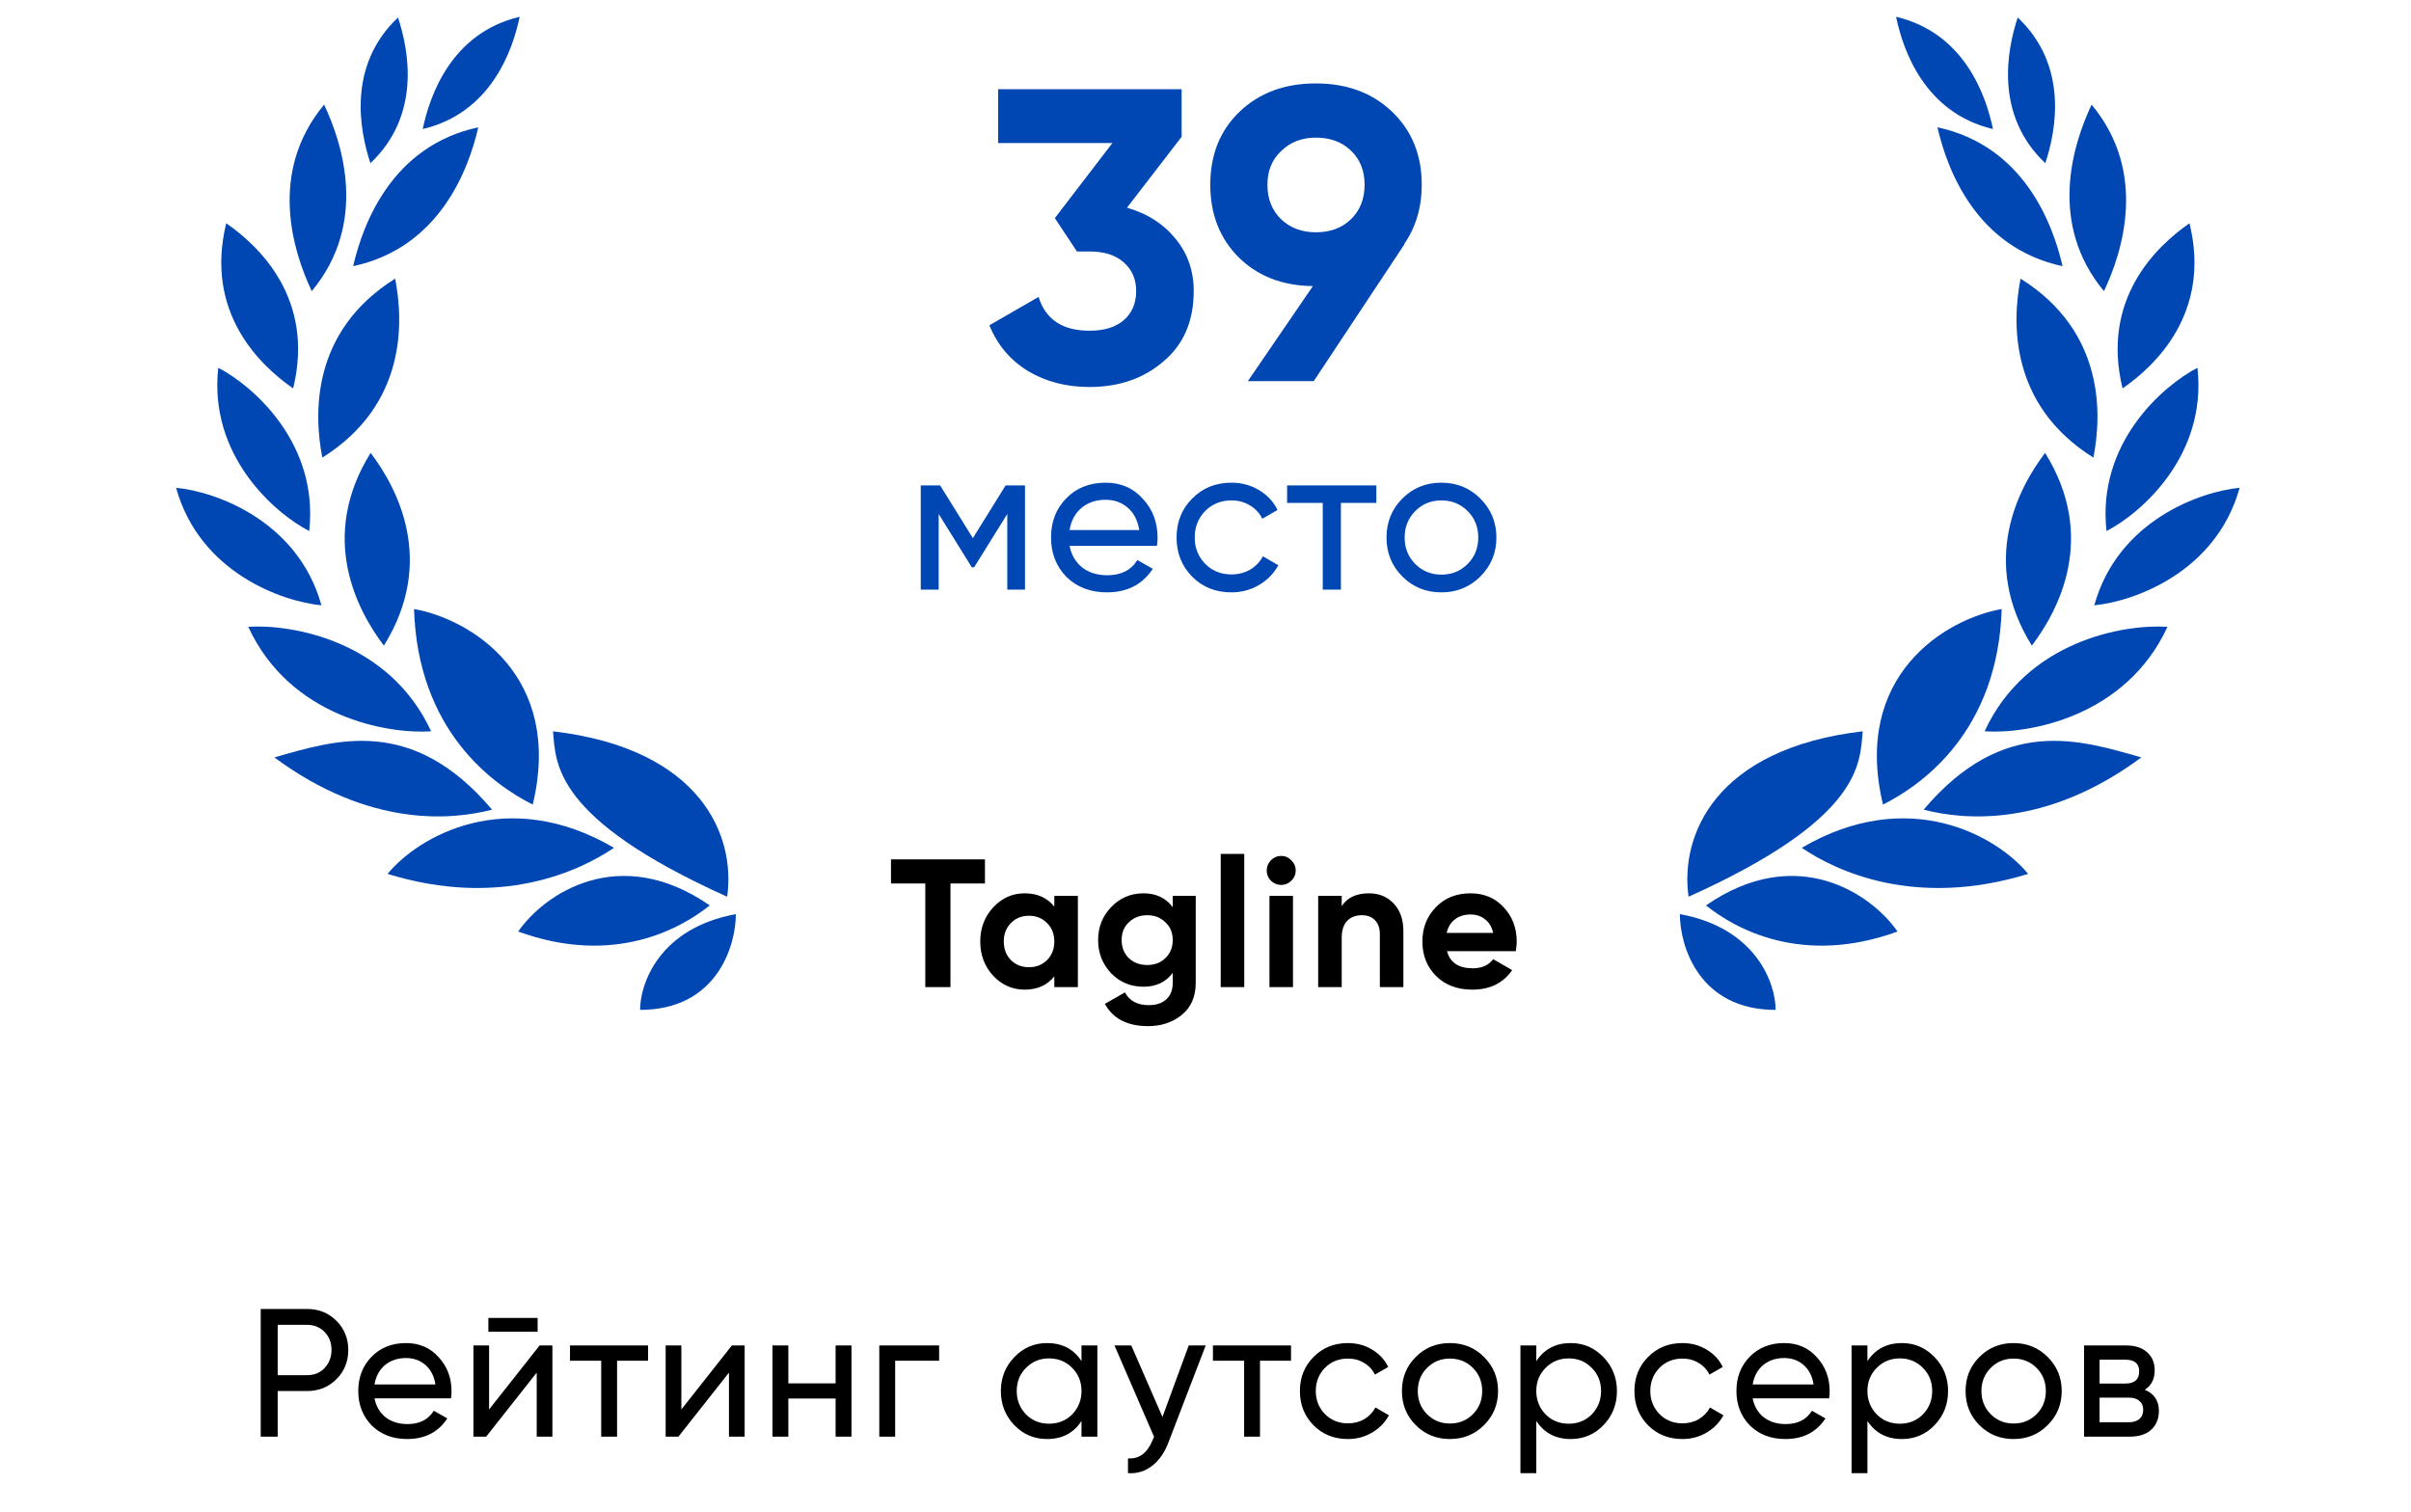
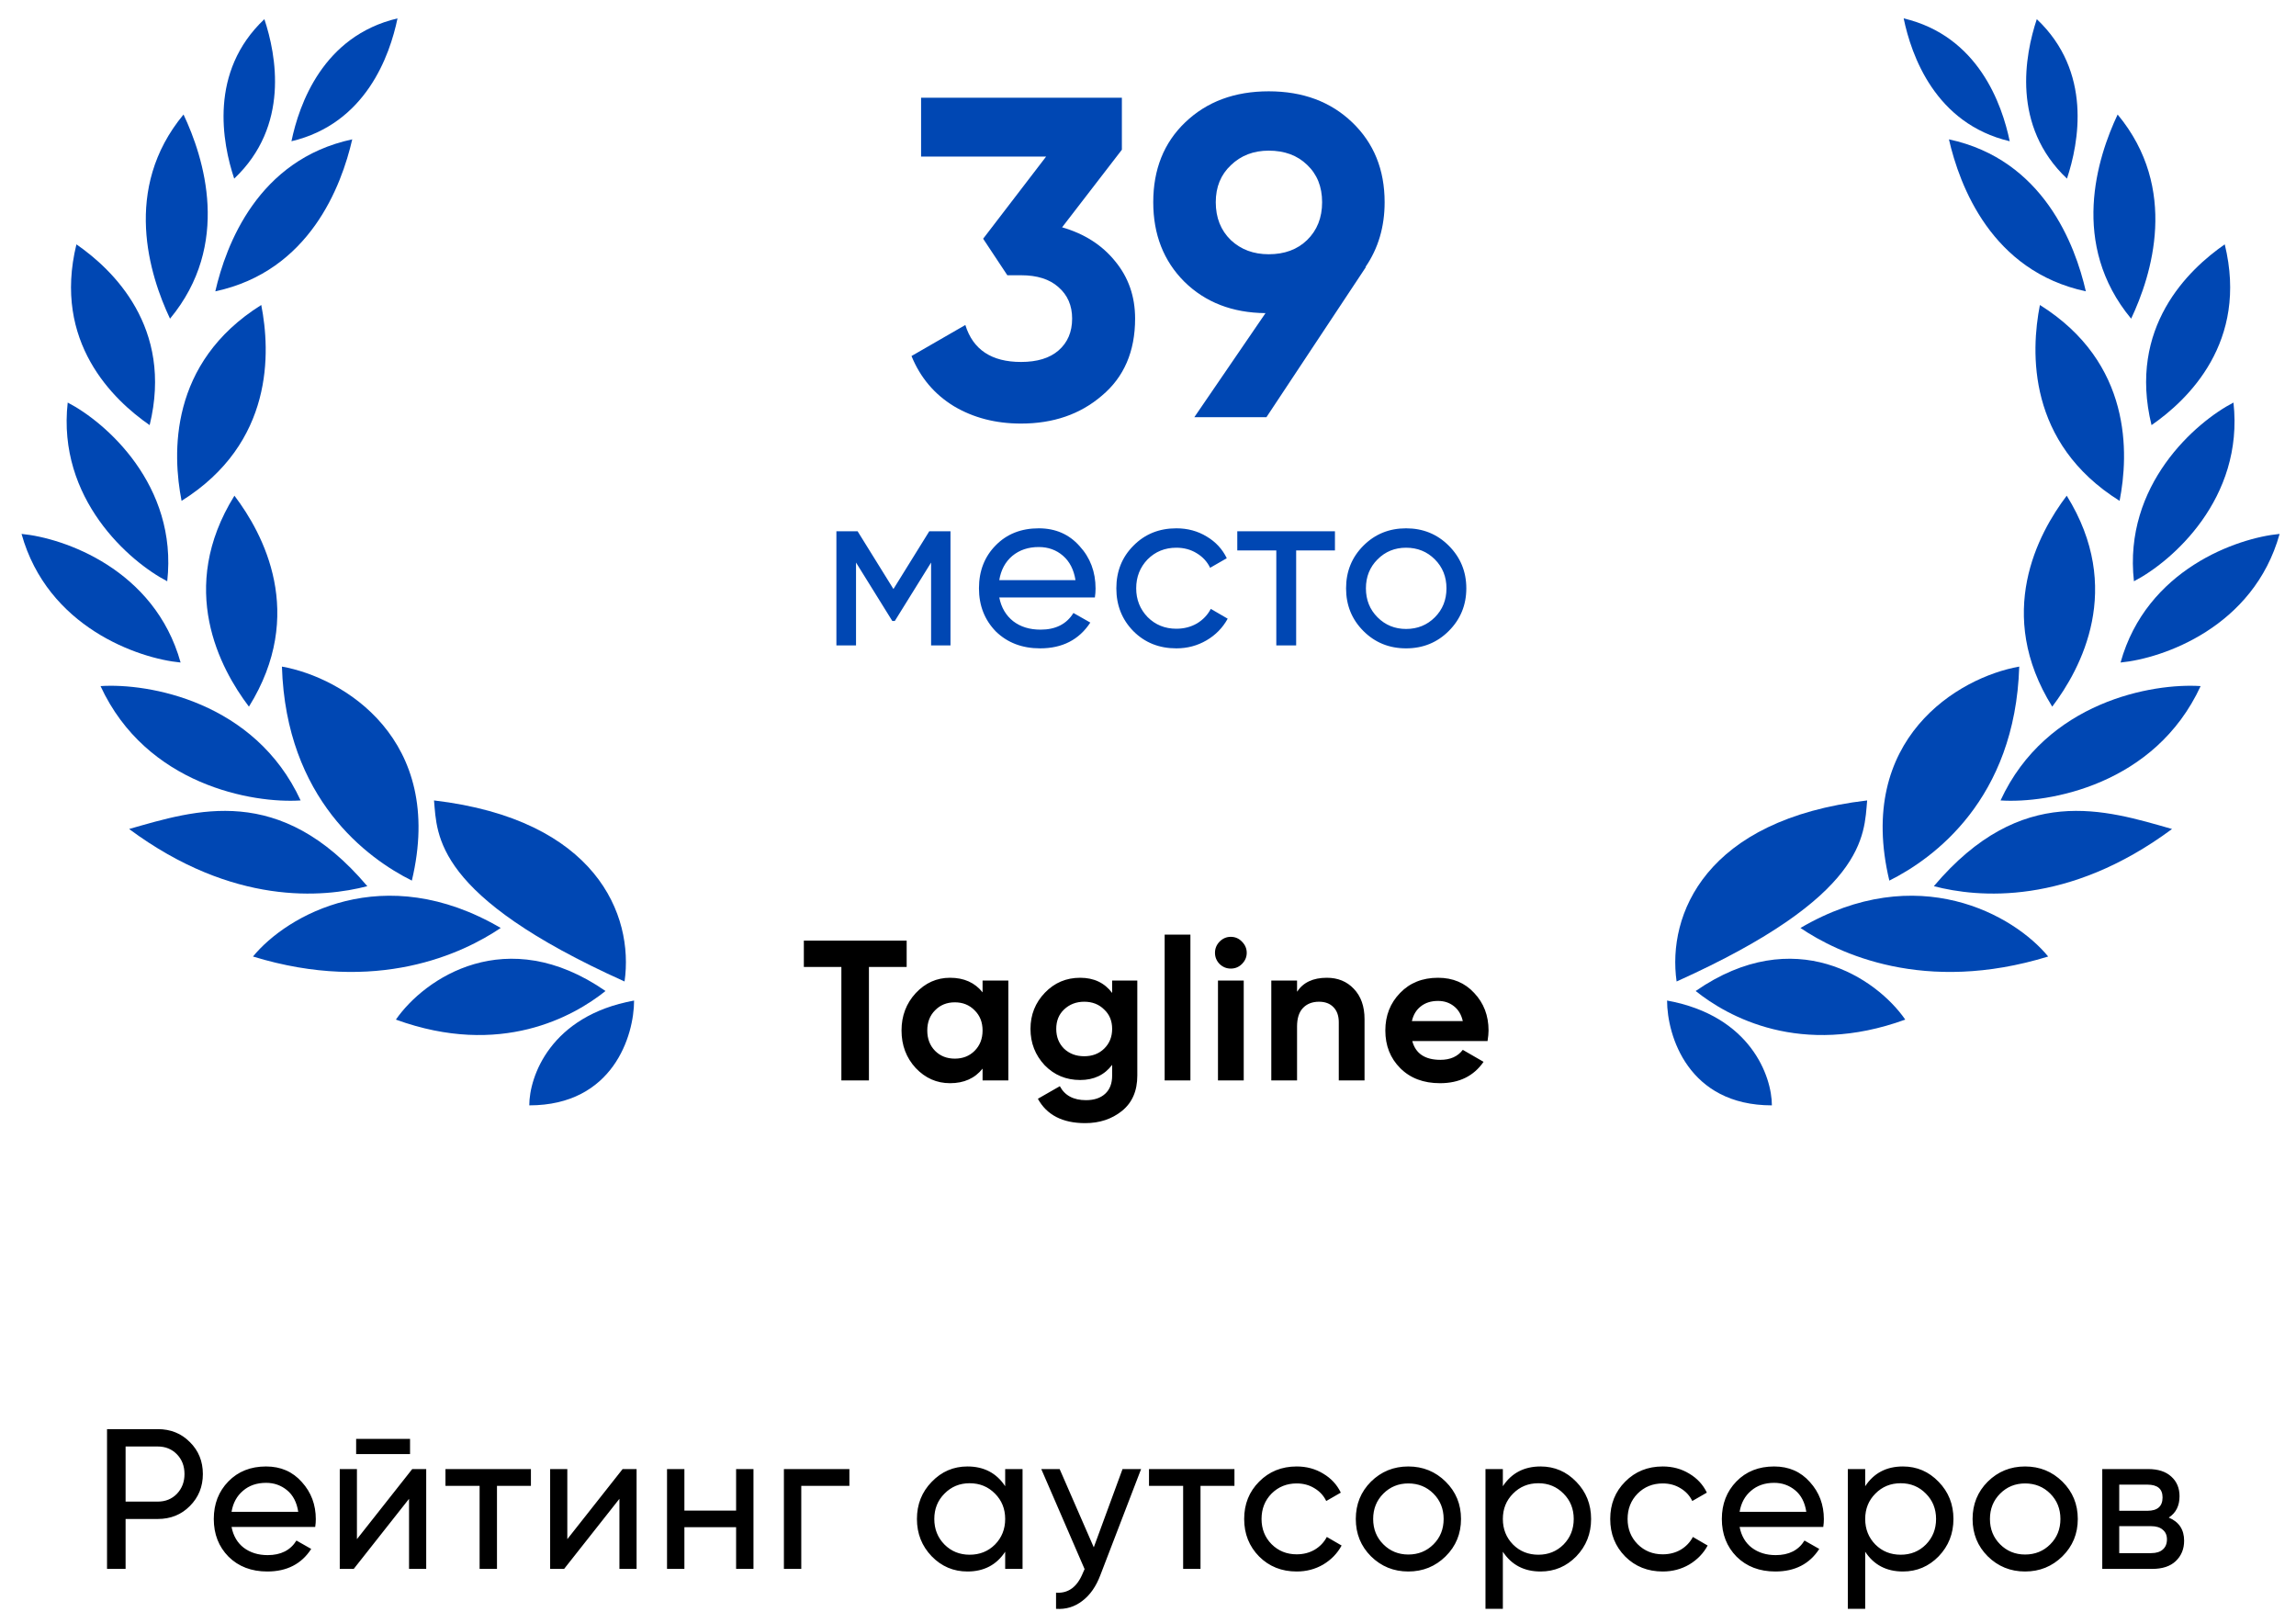
- <svg xmlns="http://www.w3.org/2000/svg" width="185" height="116" viewBox="0 0 185 116" fill="none">
-   <path d="M55.795 68.815C56.464 64.138 53.791 57.457 42.434 56.121C42.656 58.57 42.433 62.802 55.795 68.815Z" fill="#0047B3" />
-   <path d="M56.463 70.151C56.463 72.601 54.994 77.5 49.114 77.5C49.114 75.496 50.584 71.22 56.463 70.151Z" fill="#0047B3" />
-   <path d="M54.46 69.482C52.233 71.264 47.11 74.159 39.761 71.487C41.766 68.592 47.511 64.672 54.46 69.482Z" fill="#0047B3" />
-   <path d="M47.111 65.062C44.479 66.841 38.426 69.734 29.74 67.064C32.109 64.172 38.899 60.256 47.111 65.062Z" fill="#0047B3" />
-   <path d="M37.757 62.133C34.683 62.935 28.356 63.533 21.054 58.124C25.731 56.789 31.613 54.868 37.757 62.133Z" fill="#0047B3" />
-   <path d="M19.05 48.104C22.39 47.881 29.873 49.173 33.08 56.121C29.739 56.344 22.257 55.052 19.05 48.104Z" fill="#0047B3" />
-   <path d="M28.439 34.754C30.462 37.422 33.497 43.047 29.456 49.545C27.433 46.877 24.398 41.253 28.439 34.754Z" fill="#0047B3" />
-   <path d="M30.32 21.384C30.965 24.669 31.219 31.055 24.733 35.117C24.088 31.831 23.834 25.445 30.32 21.384Z" fill="#0047B3" />
-   <path d="M17.359 17.133C19.898 18.892 24.172 22.951 22.494 29.807C19.955 28.049 15.681 23.989 17.359 17.133Z" fill="#0047B3" />
-   <path d="M24.869 8.029C26.298 11.055 28.243 17.136 23.922 22.343C22.493 19.317 20.548 13.236 24.869 8.029Z" fill="#0047B3" />
-   <path d="M36.7 9.77C35.95 13.03 33.714 19.011 27.098 20.426C27.847 17.165 30.084 11.185 36.7 9.77Z" fill="#0047B3" />
-   <path d="M30.539 1.343C31.375 3.862 32.324 8.837 28.422 12.524C27.586 10.005 26.637 5.029 30.539 1.343Z" fill="#0047B3" />
-   <path d="M39.874 1.289C39.334 3.888 37.661 8.669 32.437 9.903C32.977 7.304 34.65 2.523 39.874 1.289Z" fill="#0047B3" />
-   <path d="M13.511 37.434C16.47 37.713 22.842 39.908 24.664 46.451C21.706 46.171 15.334 43.977 13.511 37.434Z" fill="#0047B3" />
-   <path d="M16.748 28.225C19.388 29.589 24.479 34.004 23.726 40.754C21.087 39.39 15.995 34.975 16.748 28.225Z" fill="#0047B3" />
-   <path d="M40.879 61.742C37.783 60.196 32.06 56.048 31.769 46.737C36.053 47.493 43.254 51.814 40.879 61.742Z" fill="#0047B3" />
-   <path d="M68.367 65.95H75.577V67.798H72.931V75.75H70.999V67.798H68.367V65.95ZM80.9 69.576V68.75H82.707V75.75H80.9V74.924C80.359 75.605 79.599 75.946 78.618 75.946C77.685 75.946 76.882 75.591 76.21 74.882C75.548 74.163 75.216 73.286 75.216 72.25C75.216 71.223 75.548 70.351 76.21 69.632C76.882 68.913 77.685 68.554 78.618 68.554C79.599 68.554 80.359 68.895 80.9 69.576ZM77.569 73.678C77.933 74.042 78.394 74.224 78.954 74.224C79.514 74.224 79.977 74.042 80.341 73.678C80.714 73.305 80.9 72.829 80.9 72.25C80.9 71.671 80.714 71.2 80.341 70.836C79.977 70.463 79.514 70.276 78.954 70.276C78.394 70.276 77.933 70.463 77.569 70.836C77.204 71.2 77.022 71.671 77.022 72.25C77.022 72.829 77.204 73.305 77.569 73.678ZM89.986 69.618V68.75H91.75V75.414C91.75 76.487 91.391 77.313 90.672 77.892C89.963 78.461 89.104 78.746 88.096 78.746C86.51 78.746 85.403 78.177 84.778 77.038L86.318 76.156C86.663 76.809 87.275 77.136 88.152 77.136C88.722 77.136 89.169 76.987 89.496 76.688C89.823 76.389 89.986 75.965 89.986 75.414V74.658C89.454 75.367 88.707 75.722 87.746 75.722C86.757 75.722 85.926 75.377 85.254 74.686C84.591 73.977 84.26 73.127 84.26 72.138C84.26 71.149 84.596 70.304 85.268 69.604C85.94 68.904 86.766 68.554 87.746 68.554C88.707 68.554 89.454 68.909 89.986 69.618ZM89.426 73.524C89.799 73.16 89.986 72.698 89.986 72.138C89.986 71.578 89.799 71.125 89.426 70.78C89.062 70.416 88.596 70.234 88.026 70.234C87.466 70.234 86.995 70.416 86.612 70.78C86.248 71.125 86.066 71.578 86.066 72.138C86.066 72.698 86.248 73.16 86.612 73.524C86.986 73.879 87.457 74.056 88.026 74.056C88.596 74.056 89.062 73.879 89.426 73.524ZM95.474 75.75H93.668V65.53H95.474V75.75ZM98.303 67.91C98.004 67.91 97.743 67.803 97.519 67.588C97.304 67.364 97.197 67.103 97.197 66.804C97.197 66.505 97.304 66.244 97.519 66.02C97.743 65.796 98.004 65.684 98.303 65.684C98.611 65.684 98.872 65.796 99.087 66.02C99.311 66.244 99.423 66.505 99.423 66.804C99.423 67.103 99.311 67.364 99.087 67.588C98.872 67.803 98.611 67.91 98.303 67.91ZM99.213 75.75H97.407V68.75H99.213V75.75ZM105.038 68.554C105.812 68.554 106.442 68.811 106.928 69.324C107.432 69.847 107.684 70.556 107.684 71.452V75.75H105.878V71.676C105.878 71.219 105.752 70.864 105.5 70.612C105.257 70.36 104.921 70.234 104.492 70.234C104.016 70.234 103.638 70.383 103.358 70.682C103.087 70.971 102.952 71.401 102.952 71.97V75.75H101.146V68.75H102.952V69.534C103.381 68.881 104.076 68.554 105.038 68.554ZM116.31 72.992H111.032C111.265 73.869 111.923 74.308 113.006 74.308C113.697 74.308 114.219 74.075 114.574 73.608L116.03 74.448C115.339 75.447 114.322 75.946 112.978 75.946C111.821 75.946 110.892 75.596 110.192 74.896C109.492 74.196 109.142 73.314 109.142 72.25C109.142 71.205 109.487 70.327 110.178 69.618C110.859 68.909 111.746 68.554 112.838 68.554C113.874 68.554 114.719 68.909 115.372 69.618C116.044 70.327 116.38 71.205 116.38 72.25C116.38 72.446 116.357 72.693 116.31 72.992ZM111.004 71.592H114.574C114.471 71.135 114.261 70.785 113.944 70.542C113.636 70.299 113.267 70.178 112.838 70.178C112.353 70.178 111.951 70.304 111.634 70.556C111.317 70.799 111.107 71.144 111.004 71.592Z" fill="black" />
-   <path d="M129.567 68.815C128.899 64.138 131.571 57.457 142.929 56.121C142.706 58.57 142.929 62.802 129.567 68.815Z" fill="#0047B3" />
-   <path d="M128.899 70.151C128.899 72.601 130.369 77.5 136.248 77.5C136.248 75.496 134.778 71.22 128.899 70.151Z" fill="#0047B3" />
-   <path d="M130.903 69.482C133.13 71.264 138.252 74.159 145.601 71.487C143.597 68.592 137.851 64.672 130.903 69.482Z" fill="#0047B3" />
-   <path d="M138.251 65.062C140.883 66.842 146.937 69.734 155.622 67.064C153.253 64.172 146.463 60.256 138.251 65.062Z" fill="#0047B3" />
-   <path d="M147.605 62.133C150.679 62.935 157.006 63.533 164.308 58.124C159.631 56.789 153.749 54.868 147.605 62.133Z" fill="#0047B3" />
-   <path d="M166.312 48.104C162.972 47.881 155.489 49.173 152.282 56.121C155.623 56.344 163.106 55.052 166.312 48.104Z" fill="#0047B3" />
-   <path d="M156.923 34.754C154.901 37.422 151.866 43.047 155.906 49.545C157.929 46.877 160.964 41.253 156.923 34.754Z" fill="#0047B3" />
-   <path d="M155.042 21.384C154.398 24.669 154.144 31.055 160.63 35.117C161.274 31.831 161.528 25.445 155.042 21.384Z" fill="#0047B3" />
-   <path d="M168.004 17.133C165.465 18.892 161.191 22.951 162.869 29.807C165.408 28.049 169.682 23.989 168.004 17.133Z" fill="#0047B3" />
-   <path d="M160.493 8.029C159.064 11.055 157.12 17.136 161.44 22.343C162.87 19.317 164.814 13.236 160.493 8.029Z" fill="#0047B3" />
-   <path d="M148.663 9.77C149.412 13.03 151.648 19.011 158.264 20.426C157.515 17.165 155.279 11.185 148.663 9.77Z" fill="#0047B3" />
-   <path d="M154.824 1.343C153.988 3.862 153.039 8.837 156.94 12.524C157.776 10.005 158.725 5.029 154.824 1.343Z" fill="#0047B3" />
-   <path d="M145.489 1.289C146.028 3.888 147.702 8.669 152.925 9.903C152.386 7.304 150.713 2.523 145.489 1.289Z" fill="#0047B3" />
-   <path d="M171.851 37.434C168.893 37.713 162.521 39.908 160.698 46.451C163.656 46.171 170.028 43.977 171.851 37.434Z" fill="#0047B3" />
-   <path d="M168.615 28.225C165.975 29.589 160.883 34.004 161.636 40.754C164.276 39.39 169.367 34.975 168.615 28.225Z" fill="#0047B3" />
-   <path d="M144.484 61.742C147.579 60.196 153.303 56.048 153.593 46.737C149.309 47.493 142.109 51.814 144.484 61.742Z" fill="#0047B3" />
-   <path d="M20.005 100.45H23.561C24.457 100.45 25.208 100.753 25.815 101.36C26.421 101.967 26.725 102.713 26.725 103.6C26.725 104.487 26.421 105.233 25.815 105.84C25.208 106.447 24.457 106.75 23.561 106.75H21.307V110.25H20.005V100.45ZM21.307 105.532H23.561C24.111 105.532 24.559 105.35 24.905 104.986C25.259 104.603 25.437 104.141 25.437 103.6C25.437 103.04 25.259 102.578 24.905 102.214C24.55 101.85 24.102 101.668 23.561 101.668H21.307V105.532ZM34.603 107.31H28.737C28.859 107.926 29.143 108.411 29.591 108.766C30.039 109.111 30.599 109.284 31.271 109.284C32.195 109.284 32.867 108.943 33.287 108.262L34.323 108.85C33.633 109.905 32.606 110.432 31.243 110.432C30.142 110.432 29.237 110.087 28.527 109.396C27.837 108.687 27.491 107.805 27.491 106.75C27.491 105.686 27.832 104.809 28.513 104.118C29.195 103.418 30.077 103.068 31.159 103.068C32.186 103.068 33.021 103.432 33.665 104.16C34.319 104.869 34.645 105.737 34.645 106.764C34.645 106.941 34.631 107.123 34.603 107.31ZM31.159 104.216C30.515 104.216 29.974 104.398 29.535 104.762C29.106 105.126 28.84 105.621 28.737 106.246H33.413C33.311 105.602 33.054 105.103 32.643 104.748C32.233 104.393 31.738 104.216 31.159 104.216ZM41.253 102.2H37.473V101.136H41.253V102.2ZM37.529 108.164L41.407 103.25H42.387V110.25H41.183V105.336L37.305 110.25H36.325V103.25H37.529V108.164ZM43.737 103.25H49.729V104.426H47.349V110.25H46.131V104.426H43.737V103.25ZM52.281 108.164L56.159 103.25H57.139V110.25H55.935V105.336L52.057 110.25H51.077V103.25H52.281V108.164ZM64.117 106.162V103.25H65.335V110.25H64.117V107.324H60.491V110.25H59.273V103.25H60.491V106.162H64.117ZM67.469 103.25H72.061V104.426H68.687V110.25H67.469V103.25ZM82.985 104.454V103.25H84.203V110.25H82.985V109.046C82.388 109.97 81.506 110.432 80.339 110.432C79.35 110.432 78.514 110.077 77.833 109.368C77.142 108.649 76.797 107.777 76.797 106.75C76.797 105.733 77.142 104.865 77.833 104.146C78.524 103.427 79.359 103.068 80.339 103.068C81.506 103.068 82.388 103.53 82.985 104.454ZM80.493 109.256C81.202 109.256 81.795 109.018 82.271 108.542C82.747 108.047 82.985 107.45 82.985 106.75C82.985 106.041 82.747 105.448 82.271 104.972C81.795 104.487 81.202 104.244 80.493 104.244C79.793 104.244 79.205 104.487 78.729 104.972C78.253 105.448 78.015 106.041 78.015 106.75C78.015 107.45 78.253 108.047 78.729 108.542C79.205 109.018 79.793 109.256 80.493 109.256ZM89.198 108.738L91.214 103.25H92.516L89.66 110.684C89.362 111.477 88.942 112.079 88.4 112.49C87.859 112.91 87.243 113.097 86.552 113.05V111.916C87.402 111.981 88.032 111.515 88.442 110.516L88.554 110.264L85.516 103.25H86.804L89.198 108.738ZM93.07 103.25H99.062V104.426H96.682V110.25H95.464V104.426H93.07V103.25ZM103.426 110.432C102.372 110.432 101.494 110.082 100.794 109.382C100.094 108.673 99.744 107.795 99.744 106.75C99.744 105.705 100.094 104.832 100.794 104.132C101.494 103.423 102.372 103.068 103.426 103.068C104.117 103.068 104.738 103.236 105.288 103.572C105.839 103.899 106.25 104.342 106.52 104.902L105.498 105.49C105.321 105.117 105.046 104.818 104.672 104.594C104.308 104.37 103.893 104.258 103.426 104.258C102.726 104.258 102.138 104.496 101.662 104.972C101.196 105.457 100.962 106.05 100.962 106.75C100.962 107.441 101.196 108.029 101.662 108.514C102.138 108.99 102.726 109.228 103.426 109.228C103.893 109.228 104.313 109.121 104.686 108.906C105.06 108.682 105.344 108.383 105.54 108.01L106.576 108.612C106.268 109.172 105.834 109.615 105.274 109.942C104.714 110.269 104.098 110.432 103.426 110.432ZM113.871 109.368C113.162 110.077 112.289 110.432 111.253 110.432C110.217 110.432 109.345 110.077 108.635 109.368C107.926 108.659 107.571 107.786 107.571 106.75C107.571 105.714 107.926 104.841 108.635 104.132C109.345 103.423 110.217 103.068 111.253 103.068C112.289 103.068 113.162 103.423 113.871 104.132C114.59 104.851 114.949 105.723 114.949 106.75C114.949 107.777 114.59 108.649 113.871 109.368ZM111.253 109.242C111.953 109.242 112.541 109.004 113.017 108.528C113.493 108.052 113.731 107.459 113.731 106.75C113.731 106.041 113.493 105.448 113.017 104.972C112.541 104.496 111.953 104.258 111.253 104.258C110.563 104.258 109.979 104.496 109.503 104.972C109.027 105.448 108.789 106.041 108.789 106.75C108.789 107.459 109.027 108.052 109.503 108.528C109.979 109.004 110.563 109.242 111.253 109.242ZM120.529 103.068C121.509 103.068 122.344 103.427 123.035 104.146C123.726 104.865 124.071 105.733 124.071 106.75C124.071 107.777 123.726 108.649 123.035 109.368C122.354 110.077 121.518 110.432 120.529 110.432C119.372 110.432 118.49 109.97 117.883 109.046V113.05H116.665V103.25H117.883V104.454C118.49 103.53 119.372 103.068 120.529 103.068ZM120.375 109.256C121.075 109.256 121.663 109.018 122.139 108.542C122.615 108.047 122.853 107.45 122.853 106.75C122.853 106.041 122.615 105.448 122.139 104.972C121.663 104.487 121.075 104.244 120.375 104.244C119.666 104.244 119.073 104.487 118.597 104.972C118.121 105.448 117.883 106.041 117.883 106.75C117.883 107.45 118.121 108.047 118.597 108.542C119.073 109.018 119.666 109.256 120.375 109.256ZM129.094 110.432C128.04 110.432 127.162 110.082 126.462 109.382C125.762 108.673 125.412 107.795 125.412 106.75C125.412 105.705 125.762 104.832 126.462 104.132C127.162 103.423 128.04 103.068 129.094 103.068C129.785 103.068 130.406 103.236 130.956 103.572C131.507 103.899 131.918 104.342 132.188 104.902L131.166 105.49C130.989 105.117 130.714 104.818 130.34 104.594C129.976 104.37 129.561 104.258 129.094 104.258C128.394 104.258 127.806 104.496 127.33 104.972C126.864 105.457 126.63 106.05 126.63 106.75C126.63 107.441 126.864 108.029 127.33 108.514C127.806 108.99 128.394 109.228 129.094 109.228C129.561 109.228 129.981 109.121 130.354 108.906C130.728 108.682 131.012 108.383 131.208 108.01L132.244 108.612C131.936 109.172 131.502 109.615 130.942 109.942C130.382 110.269 129.766 110.432 129.094 110.432ZM140.351 107.31H134.485C134.607 107.926 134.891 108.411 135.339 108.766C135.787 109.111 136.347 109.284 137.019 109.284C137.943 109.284 138.615 108.943 139.035 108.262L140.071 108.85C139.381 109.905 138.354 110.432 136.991 110.432C135.89 110.432 134.985 110.087 134.275 109.396C133.585 108.687 133.239 107.805 133.239 106.75C133.239 105.686 133.58 104.809 134.261 104.118C134.943 103.418 135.825 103.068 136.907 103.068C137.934 103.068 138.769 103.432 139.413 104.16C140.067 104.869 140.393 105.737 140.393 106.764C140.393 106.941 140.379 107.123 140.351 107.31ZM136.907 104.216C136.263 104.216 135.722 104.398 135.283 104.762C134.854 105.126 134.588 105.621 134.485 106.246H139.161C139.059 105.602 138.802 105.103 138.391 104.748C137.981 104.393 137.486 104.216 136.907 104.216ZM145.937 103.068C146.917 103.068 147.753 103.427 148.443 104.146C149.134 104.865 149.479 105.733 149.479 106.75C149.479 107.777 149.134 108.649 148.443 109.368C147.762 110.077 146.927 110.432 145.937 110.432C144.78 110.432 143.898 109.97 143.291 109.046V113.05H142.073V103.25H143.291V104.454C143.898 103.53 144.78 103.068 145.937 103.068ZM145.783 109.256C146.483 109.256 147.071 109.018 147.547 108.542C148.023 108.047 148.261 107.45 148.261 106.75C148.261 106.041 148.023 105.448 147.547 104.972C147.071 104.487 146.483 104.244 145.783 104.244C145.074 104.244 144.481 104.487 144.005 104.972C143.529 105.448 143.291 106.041 143.291 106.75C143.291 107.45 143.529 108.047 144.005 108.542C144.481 109.018 145.074 109.256 145.783 109.256ZM157.121 109.368C156.411 110.077 155.539 110.432 154.503 110.432C153.467 110.432 152.594 110.077 151.885 109.368C151.175 108.659 150.821 107.786 150.821 106.75C150.821 105.714 151.175 104.841 151.885 104.132C152.594 103.423 153.467 103.068 154.503 103.068C155.539 103.068 156.411 103.423 157.121 104.132C157.839 104.851 158.199 105.723 158.199 106.75C158.199 107.777 157.839 108.649 157.121 109.368ZM154.503 109.242C155.203 109.242 155.791 109.004 156.267 108.528C156.743 108.052 156.981 107.459 156.981 106.75C156.981 106.041 156.743 105.448 156.267 104.972C155.791 104.496 155.203 104.258 154.503 104.258C153.812 104.258 153.229 104.496 152.753 104.972C152.277 105.448 152.039 106.041 152.039 106.75C152.039 107.459 152.277 108.052 152.753 108.528C153.229 109.004 153.812 109.242 154.503 109.242ZM164.577 106.652C165.295 106.951 165.655 107.492 165.655 108.276C165.655 108.873 165.459 109.354 165.067 109.718C164.675 110.073 164.124 110.25 163.415 110.25H159.915V103.25H163.135C163.825 103.25 164.362 103.423 164.745 103.768C165.137 104.113 165.333 104.575 165.333 105.154C165.333 105.826 165.081 106.325 164.577 106.652ZM163.079 104.342H161.105V106.176H163.079C163.788 106.176 164.143 105.863 164.143 105.238C164.143 104.641 163.788 104.342 163.079 104.342ZM161.105 109.144H163.345C163.699 109.144 163.97 109.06 164.157 108.892C164.353 108.724 164.451 108.486 164.451 108.178C164.451 107.889 164.353 107.665 164.157 107.506C163.97 107.338 163.699 107.254 163.345 107.254H161.105V109.144Z" fill="black" />
-   <path d="M90.668 10.498L86.476 15.938C88.033 16.386 89.271 17.175 90.188 18.306C91.127 19.437 91.596 20.781 91.596 22.338C91.596 24.642 90.817 26.445 89.26 27.746C87.745 29.047 85.857 29.698 83.596 29.698C81.825 29.698 80.257 29.293 78.892 28.482C77.527 27.65 76.535 26.477 75.916 24.962L79.692 22.786C80.225 24.514 81.527 25.378 83.596 25.378C84.727 25.378 85.601 25.111 86.22 24.578C86.86 24.023 87.18 23.277 87.18 22.338C87.18 21.421 86.86 20.685 86.22 20.13C85.601 19.575 84.727 19.298 83.596 19.298H82.636L80.94 16.738L85.356 10.978H76.588V6.85H90.668V10.498ZM109.093 14.178C109.093 15.906 108.645 17.421 107.749 18.722H107.781L100.805 29.25H95.749L100.741 21.954C98.415 21.933 96.516 21.197 95.044 19.746C93.594 18.295 92.868 16.439 92.868 14.178C92.868 11.874 93.615 10.007 95.109 8.578C96.623 7.127 98.575 6.402 100.965 6.402C103.354 6.402 105.306 7.127 106.821 8.578C108.335 10.029 109.093 11.895 109.093 14.178ZM97.252 14.178C97.252 15.266 97.605 16.151 98.308 16.834C99.013 17.495 99.898 17.826 100.965 17.826C102.074 17.826 102.97 17.495 103.653 16.834C104.356 16.151 104.708 15.266 104.708 14.178C104.708 13.09 104.356 12.215 103.653 11.554C102.97 10.893 102.074 10.562 100.965 10.562C99.898 10.562 99.013 10.903 98.308 11.586C97.605 12.247 97.252 13.111 97.252 14.178ZM77.162 37.25H78.65V45.25H77.29V39.442L74.746 43.538H74.57L72.026 39.442V45.25H70.65V37.25H72.138L74.65 41.298L77.162 37.25ZM88.775 41.89H82.071C82.21 42.594 82.535 43.149 83.047 43.554C83.559 43.949 84.199 44.146 84.967 44.146C86.023 44.146 86.791 43.757 87.271 42.978L88.455 43.65C87.666 44.855 86.493 45.458 84.935 45.458C83.677 45.458 82.642 45.063 81.831 44.274C81.042 43.463 80.647 42.455 80.647 41.25C80.647 40.034 81.037 39.031 81.815 38.242C82.594 37.442 83.602 37.042 84.839 37.042C86.013 37.042 86.967 37.458 87.703 38.29C88.45 39.101 88.823 40.093 88.823 41.266C88.823 41.469 88.807 41.677 88.775 41.89ZM84.839 38.354C84.103 38.354 83.485 38.562 82.983 38.978C82.493 39.394 82.189 39.959 82.071 40.674H87.415C87.298 39.938 87.005 39.367 86.535 38.962C86.066 38.557 85.501 38.354 84.839 38.354ZM94.488 45.458C93.282 45.458 92.28 45.058 91.48 44.258C90.68 43.447 90.28 42.445 90.28 41.25C90.28 40.055 90.68 39.058 91.48 38.258C92.28 37.447 93.282 37.042 94.488 37.042C95.277 37.042 95.987 37.234 96.616 37.618C97.245 37.991 97.715 38.498 98.024 39.138L96.856 39.81C96.653 39.383 96.338 39.042 95.912 38.786C95.496 38.53 95.021 38.402 94.488 38.402C93.688 38.402 93.016 38.674 92.472 39.218C91.939 39.773 91.672 40.45 91.672 41.25C91.672 42.039 91.939 42.711 92.472 43.266C93.016 43.81 93.688 44.082 94.488 44.082C95.021 44.082 95.501 43.959 95.928 43.714C96.355 43.458 96.68 43.117 96.904 42.69L98.088 43.378C97.736 44.018 97.24 44.525 96.6 44.898C95.96 45.271 95.256 45.458 94.488 45.458ZM98.761 37.25H105.609V38.594H102.889V45.25H101.497V38.594H98.761V37.25ZM113.589 44.242C112.778 45.053 111.781 45.458 110.597 45.458C109.413 45.458 108.415 45.053 107.605 44.242C106.794 43.431 106.389 42.434 106.389 41.25C106.389 40.066 106.794 39.069 107.605 38.258C108.415 37.447 109.413 37.042 110.597 37.042C111.781 37.042 112.778 37.447 113.589 38.258C114.41 39.079 114.821 40.077 114.821 41.25C114.821 42.423 114.41 43.421 113.589 44.242ZM110.597 44.098C111.397 44.098 112.069 43.826 112.613 43.282C113.157 42.738 113.429 42.061 113.429 41.25C113.429 40.439 113.157 39.762 112.613 39.218C112.069 38.674 111.397 38.402 110.597 38.402C109.807 38.402 109.141 38.674 108.597 39.218C108.053 39.762 107.781 40.439 107.781 41.25C107.781 42.061 108.053 42.738 108.597 43.282C109.141 43.826 109.807 44.098 110.597 44.098Z" fill="#0047B3" />
+ <svg xmlns="http://www.w3.org/2000/svg" width="161" height="113" viewBox="0 0 161 113" fill="none">
+   <path d="M43.795 68.815C44.464 64.138 41.791 57.457 30.434 56.121C30.656 58.57 30.433 62.802 43.795 68.815Z" fill="#0047B3" />
+   <path d="M44.463 70.151C44.463 72.601 42.994 77.5 37.114 77.5C37.114 75.496 38.584 71.22 44.463 70.151Z" fill="#0047B3" />
+   <path d="M42.46 69.482C40.233 71.264 35.11 74.159 27.761 71.487C29.765 68.592 35.511 64.672 42.46 69.482Z" fill="#0047B3" />
+   <path d="M35.111 65.062C32.479 66.841 26.426 69.734 17.74 67.064C20.109 64.172 26.899 60.256 35.111 65.062Z" fill="#0047B3" />
+   <path d="M25.757 62.133C22.683 62.935 16.356 63.533 9.054 58.124C13.731 56.789 19.613 54.868 25.757 62.133Z" fill="#0047B3" />
+   <path d="M7.05 48.104C10.39 47.881 17.873 49.173 21.08 56.121C17.739 56.344 10.257 55.052 7.05 48.104Z" fill="#0047B3" />
+   <path d="M16.439 34.754C18.462 37.422 21.497 43.047 17.456 49.545C15.433 46.877 12.398 41.253 16.439 34.754Z" fill="#0047B3" />
+   <path d="M18.32 21.384C18.965 24.669 19.219 31.055 12.732 35.117C12.088 31.831 11.834 25.445 18.32 21.384Z" fill="#0047B3" />
+   <path d="M5.359 17.133C7.898 18.892 12.171 22.951 10.494 29.807C7.955 28.049 3.681 23.989 5.359 17.133Z" fill="#0047B3" />
+   <path d="M12.869 8.029C14.298 11.055 16.243 17.136 11.922 22.343C10.493 19.317 8.548 13.236 12.869 8.029Z" fill="#0047B3" />
+   <path d="M24.7 9.77C23.95 13.03 21.714 19.011 15.098 20.426C15.847 17.165 18.084 11.185 24.7 9.77Z" fill="#0047B3" />
+   <path d="M18.539 1.343C19.375 3.862 20.323 8.837 16.422 12.524C15.586 10.005 14.637 5.029 18.539 1.343Z" fill="#0047B3" />
+   <path d="M27.874 1.289C27.334 3.888 25.661 8.669 20.437 9.903C20.977 7.304 22.65 2.523 27.874 1.289Z" fill="#0047B3" />
+   <path d="M1.511 37.434C4.47 37.713 10.842 39.908 12.664 46.451C9.706 46.171 3.334 43.977 1.511 37.434Z" fill="#0047B3" />
+   <path d="M4.748 28.225C7.388 29.589 12.479 34.004 11.726 40.754C9.087 39.39 3.995 34.975 4.748 28.225Z" fill="#0047B3" />
+   <path d="M28.879 61.742C25.784 60.196 20.06 56.048 19.769 46.737C24.053 47.493 31.254 51.814 28.879 61.742Z" fill="#0047B3" />
+   <path d="M56.367 65.95H63.577V67.798H60.931V75.75H58.999V67.798H56.367V65.95ZM68.9 69.576V68.75H70.707V75.75H68.9V74.924C68.359 75.605 67.599 75.946 66.618 75.946C65.685 75.946 64.882 75.591 64.21 74.882C63.548 74.163 63.217 73.286 63.217 72.25C63.217 71.223 63.548 70.351 64.21 69.632C64.882 68.913 65.685 68.554 66.618 68.554C67.599 68.554 68.359 68.895 68.9 69.576ZM65.569 73.678C65.933 74.042 66.394 74.224 66.954 74.224C67.514 74.224 67.977 74.042 68.341 73.678C68.714 73.305 68.9 72.829 68.9 72.25C68.9 71.671 68.714 71.2 68.341 70.836C67.977 70.463 67.514 70.276 66.954 70.276C66.394 70.276 65.933 70.463 65.569 70.836C65.204 71.2 65.022 71.671 65.022 72.25C65.022 72.829 65.204 73.305 65.569 73.678ZM77.986 69.618V68.75H79.75V75.414C79.75 76.487 79.391 77.313 78.672 77.892C77.963 78.461 77.104 78.746 76.096 78.746C74.51 78.746 73.403 78.177 72.778 77.038L74.318 76.156C74.663 76.809 75.275 77.136 76.152 77.136C76.722 77.136 77.169 76.987 77.496 76.688C77.823 76.389 77.986 75.965 77.986 75.414V74.658C77.454 75.367 76.707 75.722 75.746 75.722C74.757 75.722 73.926 75.377 73.254 74.686C72.591 73.977 72.26 73.127 72.26 72.138C72.26 71.149 72.596 70.304 73.268 69.604C73.94 68.904 74.766 68.554 75.746 68.554C76.707 68.554 77.454 68.909 77.986 69.618ZM77.426 73.524C77.799 73.16 77.986 72.698 77.986 72.138C77.986 71.578 77.799 71.125 77.426 70.78C77.062 70.416 76.596 70.234 76.026 70.234C75.466 70.234 74.995 70.416 74.612 70.78C74.248 71.125 74.066 71.578 74.066 72.138C74.066 72.698 74.248 73.16 74.612 73.524C74.986 73.879 75.457 74.056 76.026 74.056C76.596 74.056 77.062 73.879 77.426 73.524ZM83.474 75.75H81.668V65.53H83.474V75.75ZM86.303 67.91C86.004 67.91 85.743 67.803 85.519 67.588C85.304 67.364 85.197 67.103 85.197 66.804C85.197 66.505 85.304 66.244 85.519 66.02C85.743 65.796 86.004 65.684 86.303 65.684C86.611 65.684 86.872 65.796 87.087 66.02C87.311 66.244 87.423 66.505 87.423 66.804C87.423 67.103 87.311 67.364 87.087 67.588C86.872 67.803 86.611 67.91 86.303 67.91ZM87.213 75.75H85.407V68.75H87.213V75.75ZM93.038 68.554C93.812 68.554 94.442 68.811 94.928 69.324C95.432 69.847 95.684 70.556 95.684 71.452V75.75H93.878V71.676C93.878 71.219 93.752 70.864 93.5 70.612C93.257 70.36 92.921 70.234 92.492 70.234C92.016 70.234 91.638 70.383 91.358 70.682C91.087 70.971 90.952 71.401 90.952 71.97V75.75H89.146V68.75H90.952V69.534C91.381 68.881 92.076 68.554 93.038 68.554ZM104.31 72.992H99.032C99.265 73.869 99.923 74.308 101.006 74.308C101.697 74.308 102.219 74.075 102.574 73.608L104.03 74.448C103.339 75.447 102.322 75.946 100.978 75.946C99.82 75.946 98.892 75.596 98.192 74.896C97.492 74.196 97.142 73.314 97.142 72.25C97.142 71.205 97.487 70.327 98.178 69.618C98.859 68.909 99.746 68.554 100.838 68.554C101.874 68.554 102.719 68.909 103.372 69.618C104.044 70.327 104.38 71.205 104.38 72.25C104.38 72.446 104.357 72.693 104.31 72.992ZM99.004 71.592H102.574C102.471 71.135 102.261 70.785 101.944 70.542C101.636 70.299 101.267 70.178 100.838 70.178C100.353 70.178 99.951 70.304 99.634 70.556C99.317 70.799 99.106 71.144 99.004 71.592Z" fill="black" />
+   <path d="M117.567 68.815C116.899 64.138 119.571 57.457 130.929 56.121C130.706 58.57 130.929 62.802 117.567 68.815Z" fill="#0047B3" />
+   <path d="M116.899 70.151C116.899 72.601 118.369 77.5 124.248 77.5C124.248 75.496 122.778 71.22 116.899 70.151Z" fill="#0047B3" />
+   <path d="M118.903 69.482C121.13 71.264 126.252 74.159 133.601 71.487C131.597 68.592 125.851 64.672 118.903 69.482Z" fill="#0047B3" />
+   <path d="M126.251 65.062C128.883 66.842 134.937 69.734 143.622 67.064C141.253 64.172 134.463 60.256 126.251 65.062Z" fill="#0047B3" />
+   <path d="M135.605 62.133C138.679 62.935 145.006 63.533 152.308 58.124C147.631 56.789 141.749 54.868 135.605 62.133Z" fill="#0047B3" />
+   <path d="M154.312 48.104C150.972 47.881 143.489 49.173 140.282 56.121C143.623 56.344 151.106 55.052 154.312 48.104Z" fill="#0047B3" />
+   <path d="M144.923 34.754C142.901 37.422 139.866 43.047 143.906 49.545C145.929 46.877 148.964 41.253 144.923 34.754Z" fill="#0047B3" />
+   <path d="M143.042 21.384C142.398 24.669 142.144 31.055 148.63 35.117C149.274 31.831 149.528 25.445 143.042 21.384Z" fill="#0047B3" />
+   <path d="M156.004 17.133C153.465 18.892 149.191 22.951 150.869 29.807C153.408 28.049 157.682 23.989 156.004 17.133Z" fill="#0047B3" />
+   <path d="M148.493 8.029C147.064 11.055 145.12 17.136 149.44 22.343C150.87 19.317 152.814 13.236 148.493 8.029Z" fill="#0047B3" />
+   <path d="M136.663 9.77C137.412 13.03 139.648 19.011 146.264 20.426C145.515 17.165 143.279 11.185 136.663 9.77Z" fill="#0047B3" />
+   <path d="M142.824 1.343C141.988 3.862 141.039 8.837 144.94 12.524C145.776 10.005 146.725 5.029 142.824 1.343Z" fill="#0047B3" />
+   <path d="M133.489 1.289C134.028 3.888 135.702 8.669 140.925 9.903C140.386 7.304 138.713 2.523 133.489 1.289Z" fill="#0047B3" />
+   <path d="M159.851 37.434C156.893 37.713 150.521 39.908 148.698 46.451C151.656 46.171 158.028 43.977 159.851 37.434Z" fill="#0047B3" />
+   <path d="M156.615 28.225C153.975 29.589 148.883 34.004 149.636 40.754C152.276 39.39 157.367 34.975 156.615 28.225Z" fill="#0047B3" />
+   <path d="M132.484 61.742C135.579 60.196 141.303 56.048 141.593 46.737C137.309 47.493 130.109 51.814 132.484 61.742Z" fill="#0047B3" />
+   <path d="M11.061 100.2C11.966 100.2 12.717 100.503 13.315 101.11C13.921 101.707 14.225 102.454 14.225 103.35C14.225 104.237 13.921 104.983 13.315 105.59C12.717 106.197 11.966 106.5 11.061 106.5H8.807V110H7.505V100.2H11.061ZM11.061 105.282C11.602 105.282 12.05 105.1 12.405 104.736C12.759 104.363 12.937 103.901 12.937 103.35C12.937 102.79 12.759 102.328 12.405 101.964C12.05 101.6 11.602 101.418 11.061 101.418H8.807V105.282H11.061ZM16.237 107.06C16.359 107.685 16.643 108.171 17.091 108.516C17.549 108.861 18.109 109.034 18.771 109.034C19.695 109.034 20.367 108.693 20.787 108.012L21.823 108.6C21.142 109.655 20.115 110.182 18.743 110.182C17.633 110.182 16.727 109.837 16.027 109.146C15.337 108.446 14.991 107.564 14.991 106.5C14.991 105.445 15.332 104.568 16.013 103.868C16.695 103.168 17.577 102.818 18.659 102.818C19.686 102.818 20.521 103.182 21.165 103.91C21.819 104.629 22.145 105.497 22.145 106.514C22.145 106.691 22.131 106.873 22.103 107.06H16.237ZM18.659 103.966C18.006 103.966 17.465 104.153 17.035 104.526C16.606 104.89 16.34 105.38 16.237 105.996H20.913C20.811 105.333 20.549 104.829 20.129 104.484C19.709 104.139 19.219 103.966 18.659 103.966ZM24.973 101.95V100.886H28.753V101.95H24.973ZM28.907 103H29.887V110H28.683V105.086L24.805 110H23.825V103H25.029V107.914L28.907 103ZM37.229 103V104.176H34.849V110H33.631V104.176H31.237V103H37.229ZM43.659 103H44.639V110H43.435V105.086L39.557 110H38.577V103H39.781V107.914L43.659 103ZM51.617 103H52.835V110H51.617V107.074H47.991V110H46.773V103H47.991V105.912H51.617V103ZM59.561 103V104.176H56.187V110H54.969V103H59.561ZM70.485 103H71.703V110H70.485V108.796C69.878 109.72 68.996 110.182 67.839 110.182C66.859 110.182 66.024 109.827 65.333 109.118C64.642 108.399 64.297 107.527 64.297 106.5C64.297 105.473 64.642 104.605 65.333 103.896C66.024 103.177 66.859 102.818 67.839 102.818C68.996 102.818 69.878 103.28 70.485 104.204V103ZM67.993 109.006C68.702 109.006 69.295 108.768 69.771 108.292C70.247 107.807 70.485 107.209 70.485 106.5C70.485 105.791 70.247 105.198 69.771 104.722C69.295 104.237 68.702 103.994 67.993 103.994C67.293 103.994 66.705 104.237 66.229 104.722C65.753 105.198 65.515 105.791 65.515 106.5C65.515 107.209 65.753 107.807 66.229 108.292C66.705 108.768 67.293 109.006 67.993 109.006ZM78.714 103H80.016L77.16 110.434C76.862 111.227 76.442 111.829 75.9 112.24C75.359 112.66 74.743 112.847 74.052 112.8V111.666C74.911 111.731 75.541 111.265 75.942 110.266L76.054 110.014L73.016 103H74.304L76.698 108.488L78.714 103ZM86.562 103V104.176H84.182V110H82.964V104.176H80.57V103H86.562ZM90.926 110.182C89.872 110.182 88.994 109.832 88.294 109.132C87.594 108.423 87.244 107.545 87.244 106.5C87.244 105.455 87.594 104.582 88.294 103.882C88.994 103.173 89.872 102.818 90.926 102.818C91.617 102.818 92.238 102.986 92.788 103.322C93.339 103.649 93.75 104.092 94.02 104.652L92.998 105.24C92.821 104.867 92.546 104.568 92.172 104.344C91.808 104.12 91.393 104.008 90.926 104.008C90.226 104.008 89.638 104.246 89.162 104.722C88.696 105.198 88.462 105.791 88.462 106.5C88.462 107.2 88.696 107.788 89.162 108.264C89.638 108.74 90.226 108.978 90.926 108.978C91.393 108.978 91.813 108.871 92.186 108.656C92.56 108.432 92.844 108.133 93.04 107.76L94.076 108.362C93.778 108.913 93.348 109.356 92.788 109.692C92.228 110.019 91.608 110.182 90.926 110.182ZM101.371 109.118C100.653 109.827 99.78 110.182 98.753 110.182C97.727 110.182 96.854 109.827 96.135 109.118C95.426 108.409 95.071 107.536 95.071 106.5C95.071 105.464 95.426 104.591 96.135 103.882C96.854 103.173 97.727 102.818 98.753 102.818C99.78 102.818 100.653 103.173 101.371 103.882C102.09 104.591 102.449 105.464 102.449 106.5C102.449 107.536 102.09 108.409 101.371 109.118ZM98.753 108.992C99.453 108.992 100.041 108.754 100.517 108.278C100.993 107.802 101.231 107.209 101.231 106.5C101.231 105.791 100.993 105.198 100.517 104.722C100.041 104.246 99.453 104.008 98.753 104.008C98.063 104.008 97.479 104.246 97.003 104.722C96.527 105.198 96.289 105.791 96.289 106.5C96.289 107.209 96.527 107.802 97.003 108.278C97.479 108.754 98.063 108.992 98.753 108.992ZM108.029 102.818C109.009 102.818 109.844 103.177 110.535 103.896C111.226 104.605 111.571 105.473 111.571 106.5C111.571 107.527 111.226 108.399 110.535 109.118C109.844 109.827 109.009 110.182 108.029 110.182C106.872 110.182 105.99 109.72 105.383 108.796V112.8H104.165V103H105.383V104.204C105.99 103.28 106.872 102.818 108.029 102.818ZM107.875 109.006C108.575 109.006 109.163 108.768 109.639 108.292C110.115 107.807 110.353 107.209 110.353 106.5C110.353 105.791 110.115 105.198 109.639 104.722C109.163 104.237 108.575 103.994 107.875 103.994C107.166 103.994 106.573 104.237 106.097 104.722C105.621 105.198 105.383 105.791 105.383 106.5C105.383 107.209 105.621 107.807 106.097 108.292C106.573 108.768 107.166 109.006 107.875 109.006ZM116.594 110.182C115.54 110.182 114.662 109.832 113.962 109.132C113.262 108.423 112.912 107.545 112.912 106.5C112.912 105.455 113.262 104.582 113.962 103.882C114.662 103.173 115.54 102.818 116.594 102.818C117.285 102.818 117.906 102.986 118.456 103.322C119.007 103.649 119.418 104.092 119.688 104.652L118.666 105.24C118.489 104.867 118.214 104.568 117.84 104.344C117.476 104.12 117.061 104.008 116.594 104.008C115.894 104.008 115.306 104.246 114.83 104.722C114.364 105.198 114.13 105.791 114.13 106.5C114.13 107.2 114.364 107.788 114.83 108.264C115.306 108.74 115.894 108.978 116.594 108.978C117.061 108.978 117.481 108.871 117.854 108.656C118.228 108.432 118.512 108.133 118.708 107.76L119.744 108.362C119.446 108.913 119.016 109.356 118.456 109.692C117.896 110.019 117.276 110.182 116.594 110.182ZM121.985 107.06C122.107 107.685 122.391 108.171 122.839 108.516C123.297 108.861 123.857 109.034 124.519 109.034C125.443 109.034 126.115 108.693 126.535 108.012L127.571 108.6C126.89 109.655 125.863 110.182 124.491 110.182C123.381 110.182 122.475 109.837 121.775 109.146C121.085 108.446 120.739 107.564 120.739 106.5C120.739 105.445 121.08 104.568 121.761 103.868C122.443 103.168 123.325 102.818 124.407 102.818C125.434 102.818 126.269 103.182 126.913 103.91C127.567 104.629 127.893 105.497 127.893 106.514C127.893 106.691 127.879 106.873 127.851 107.06H121.985ZM124.407 103.966C123.754 103.966 123.213 104.153 122.783 104.526C122.354 104.89 122.088 105.38 121.985 105.996H126.661C126.559 105.333 126.297 104.829 125.877 104.484C125.457 104.139 124.967 103.966 124.407 103.966ZM133.437 102.818C134.417 102.818 135.253 103.177 135.943 103.896C136.634 104.605 136.979 105.473 136.979 106.5C136.979 107.527 136.634 108.399 135.943 109.118C135.253 109.827 134.417 110.182 133.437 110.182C132.28 110.182 131.398 109.72 130.791 108.796V112.8H129.573V103H130.791V104.204C131.398 103.28 132.28 102.818 133.437 102.818ZM133.283 109.006C133.983 109.006 134.571 108.768 135.047 108.292C135.523 107.807 135.761 107.209 135.761 106.5C135.761 105.791 135.523 105.198 135.047 104.722C134.571 104.237 133.983 103.994 133.283 103.994C132.574 103.994 131.981 104.237 131.505 104.722C131.029 105.198 130.791 105.791 130.791 106.5C130.791 107.209 131.029 107.807 131.505 108.292C131.981 108.768 132.574 109.006 133.283 109.006ZM144.621 109.118C143.902 109.827 143.029 110.182 142.003 110.182C140.976 110.182 140.103 109.827 139.385 109.118C138.675 108.409 138.321 107.536 138.321 106.5C138.321 105.464 138.675 104.591 139.385 103.882C140.103 103.173 140.976 102.818 142.003 102.818C143.029 102.818 143.902 103.173 144.621 103.882C145.339 104.591 145.699 105.464 145.699 106.5C145.699 107.536 145.339 108.409 144.621 109.118ZM142.003 108.992C142.703 108.992 143.291 108.754 143.767 108.278C144.243 107.802 144.481 107.209 144.481 106.5C144.481 105.791 144.243 105.198 143.767 104.722C143.291 104.246 142.703 104.008 142.003 104.008C141.312 104.008 140.729 104.246 140.253 104.722C139.777 105.198 139.539 105.791 139.539 106.5C139.539 107.209 139.777 107.802 140.253 108.278C140.729 108.754 141.312 108.992 142.003 108.992ZM152.077 106.402C152.795 106.701 153.155 107.242 153.155 108.026C153.155 108.605 152.959 109.081 152.567 109.454C152.184 109.818 151.633 110 150.915 110H147.415V103H150.635C151.335 103 151.876 103.177 152.259 103.532C152.641 103.877 152.833 104.335 152.833 104.904C152.833 105.576 152.581 106.075 152.077 106.402ZM150.579 104.092H148.605V105.926H150.579C151.288 105.926 151.643 105.613 151.643 104.988C151.643 104.391 151.288 104.092 150.579 104.092ZM150.845 108.894C151.199 108.894 151.47 108.81 151.657 108.642C151.853 108.474 151.951 108.236 151.951 107.928C151.951 107.639 151.853 107.415 151.657 107.256C151.47 107.088 151.199 107.004 150.845 107.004H148.605V108.894H150.845Z" fill="black" />
+   <path d="M78.668 10.498L74.476 15.938C76.033 16.386 77.271 17.175 78.188 18.306C79.127 19.437 79.596 20.781 79.596 22.338C79.596 24.642 78.817 26.445 77.26 27.746C75.745 29.047 73.857 29.698 71.596 29.698C69.825 29.698 68.257 29.293 66.892 28.482C65.527 27.65 64.535 26.477 63.916 24.962L67.692 22.786C68.225 24.514 69.527 25.378 71.596 25.378C72.727 25.378 73.601 25.111 74.22 24.578C74.86 24.023 75.18 23.277 75.18 22.338C75.18 21.421 74.86 20.685 74.22 20.13C73.601 19.575 72.727 19.298 71.596 19.298H70.636L68.94 16.738L73.356 10.978H64.588V6.85H78.668V10.498ZM97.093 14.178C97.093 15.906 96.644 17.421 95.749 18.722H95.781L88.805 29.25H83.749L88.74 21.954C86.415 21.933 84.516 21.197 83.044 19.746C81.594 18.295 80.868 16.439 80.868 14.178C80.868 11.874 81.615 10.007 83.109 8.578C84.623 7.127 86.575 6.402 88.965 6.402C91.354 6.402 93.306 7.127 94.82 8.578C96.335 10.029 97.093 11.895 97.093 14.178ZM85.252 14.178C85.252 15.266 85.605 16.151 86.308 16.834C87.013 17.495 87.898 17.826 88.965 17.826C90.074 17.826 90.97 17.495 91.653 16.834C92.356 16.151 92.709 15.266 92.709 14.178C92.709 13.09 92.356 12.215 91.653 11.554C90.97 10.893 90.074 10.562 88.965 10.562C87.898 10.562 87.013 10.903 86.308 11.586C85.605 12.247 85.252 13.111 85.252 14.178ZM65.162 37.25H66.65V45.25H65.29V39.442L62.746 43.538H62.57L60.026 39.442V45.25H58.65V37.25H60.138L62.65 41.298L65.162 37.25ZM76.775 41.89H70.071C70.21 42.594 70.535 43.149 71.047 43.554C71.559 43.949 72.199 44.146 72.967 44.146C74.023 44.146 74.791 43.757 75.271 42.978L76.455 43.65C75.666 44.855 74.493 45.458 72.935 45.458C71.677 45.458 70.642 45.063 69.831 44.274C69.042 43.463 68.647 42.455 68.647 41.25C68.647 40.034 69.037 39.031 69.815 38.242C70.594 37.442 71.602 37.042 72.839 37.042C74.013 37.042 74.967 37.458 75.703 38.29C76.45 39.101 76.823 40.093 76.823 41.266C76.823 41.469 76.807 41.677 76.775 41.89ZM72.839 38.354C72.103 38.354 71.485 38.562 70.983 38.978C70.493 39.394 70.189 39.959 70.071 40.674H75.415C75.298 39.938 75.005 39.367 74.535 38.962C74.066 38.557 73.501 38.354 72.839 38.354ZM82.488 45.458C81.282 45.458 80.28 45.058 79.48 44.258C78.68 43.447 78.28 42.445 78.28 41.25C78.28 40.055 78.68 39.058 79.48 38.258C80.28 37.447 81.282 37.042 82.488 37.042C83.277 37.042 83.987 37.234 84.616 37.618C85.245 37.991 85.715 38.498 86.024 39.138L84.856 39.81C84.653 39.383 84.338 39.042 83.912 38.786C83.496 38.53 83.021 38.402 82.488 38.402C81.688 38.402 81.016 38.674 80.472 39.218C79.939 39.773 79.672 40.45 79.672 41.25C79.672 42.039 79.939 42.711 80.472 43.266C81.016 43.81 81.688 44.082 82.488 44.082C83.021 44.082 83.501 43.959 83.928 43.714C84.355 43.458 84.68 43.117 84.904 42.69L86.088 43.378C85.736 44.018 85.24 44.525 84.6 44.898C83.96 45.271 83.256 45.458 82.488 45.458ZM86.761 37.25H93.609V38.594H90.889V45.25H89.497V38.594H86.761V37.25ZM101.589 44.242C100.778 45.053 99.781 45.458 98.597 45.458C97.413 45.458 96.415 45.053 95.605 44.242C94.794 43.431 94.389 42.434 94.389 41.25C94.389 40.066 94.794 39.069 95.605 38.258C96.415 37.447 97.413 37.042 98.597 37.042C99.781 37.042 100.778 37.447 101.589 38.258C102.41 39.079 102.821 40.077 102.821 41.25C102.821 42.423 102.41 43.421 101.589 44.242ZM98.597 44.098C99.397 44.098 100.069 43.826 100.613 43.282C101.157 42.738 101.429 42.061 101.429 41.25C101.429 40.439 101.157 39.762 100.613 39.218C100.069 38.674 99.397 38.402 98.597 38.402C97.807 38.402 97.141 38.674 96.597 39.218C96.053 39.762 95.781 40.439 95.781 41.25C95.781 42.061 96.053 42.738 96.597 43.282C97.141 43.826 97.807 44.098 98.597 44.098Z" fill="#0047B3" />
</svg>
